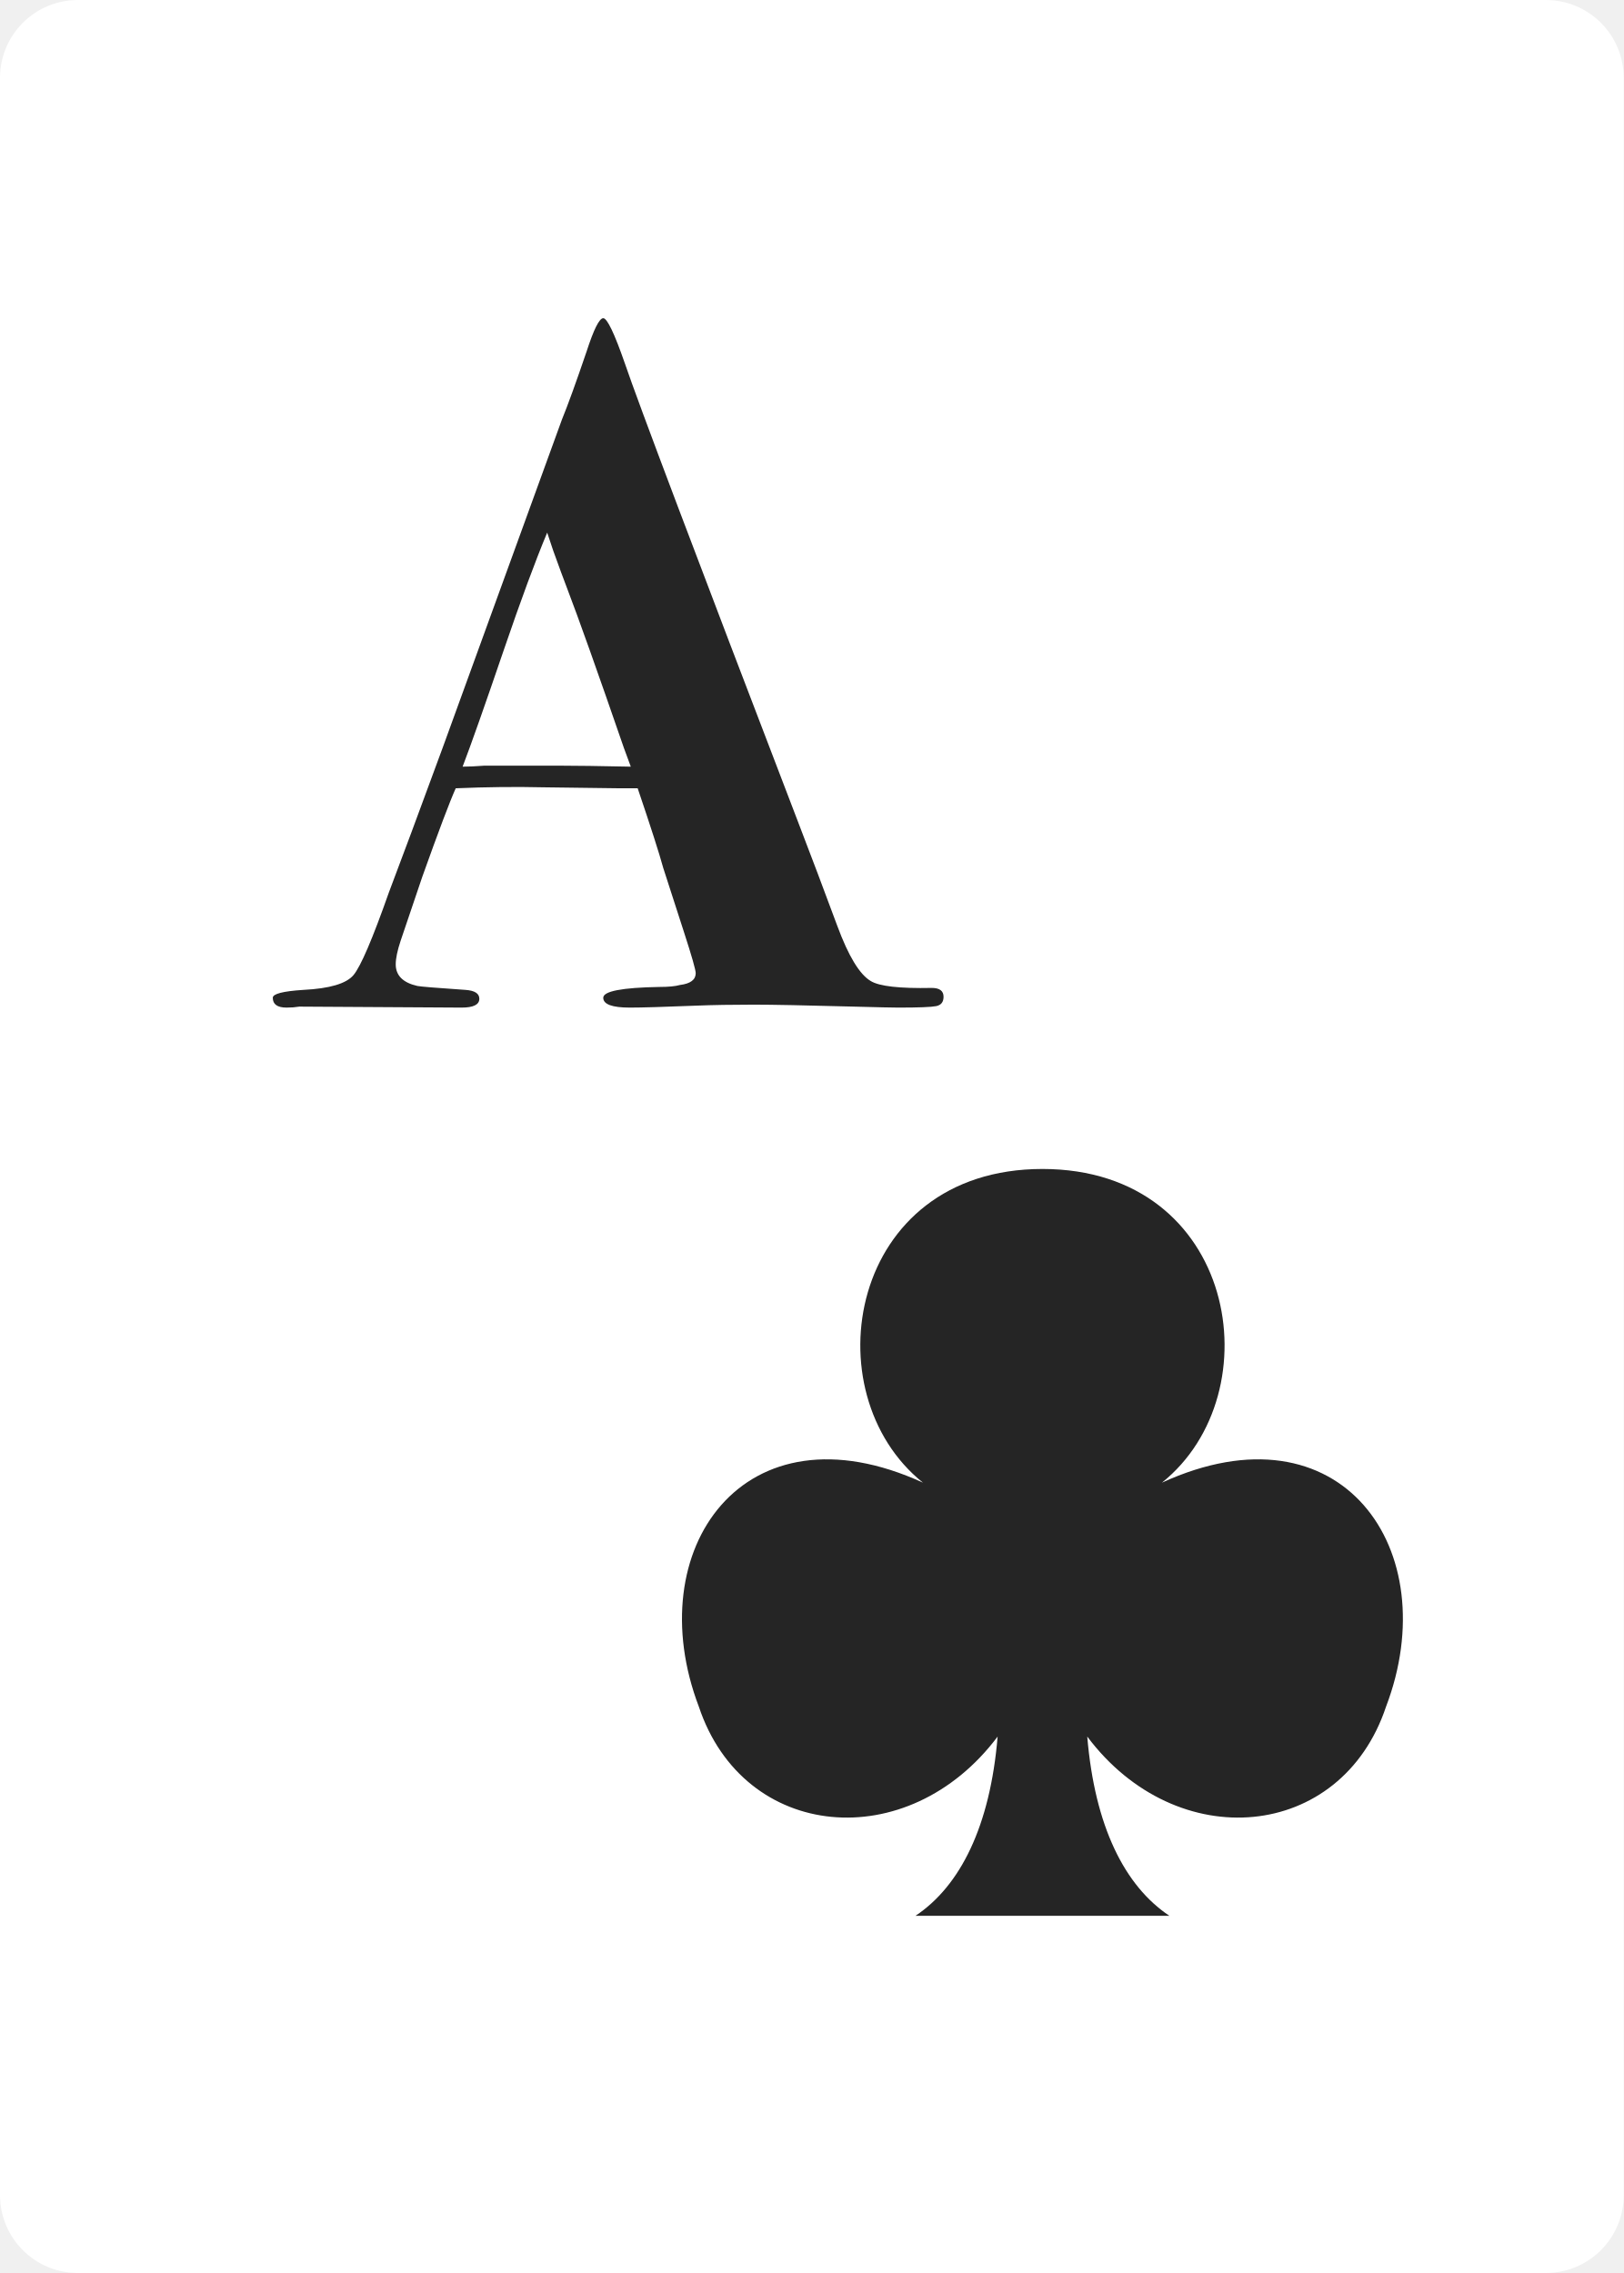
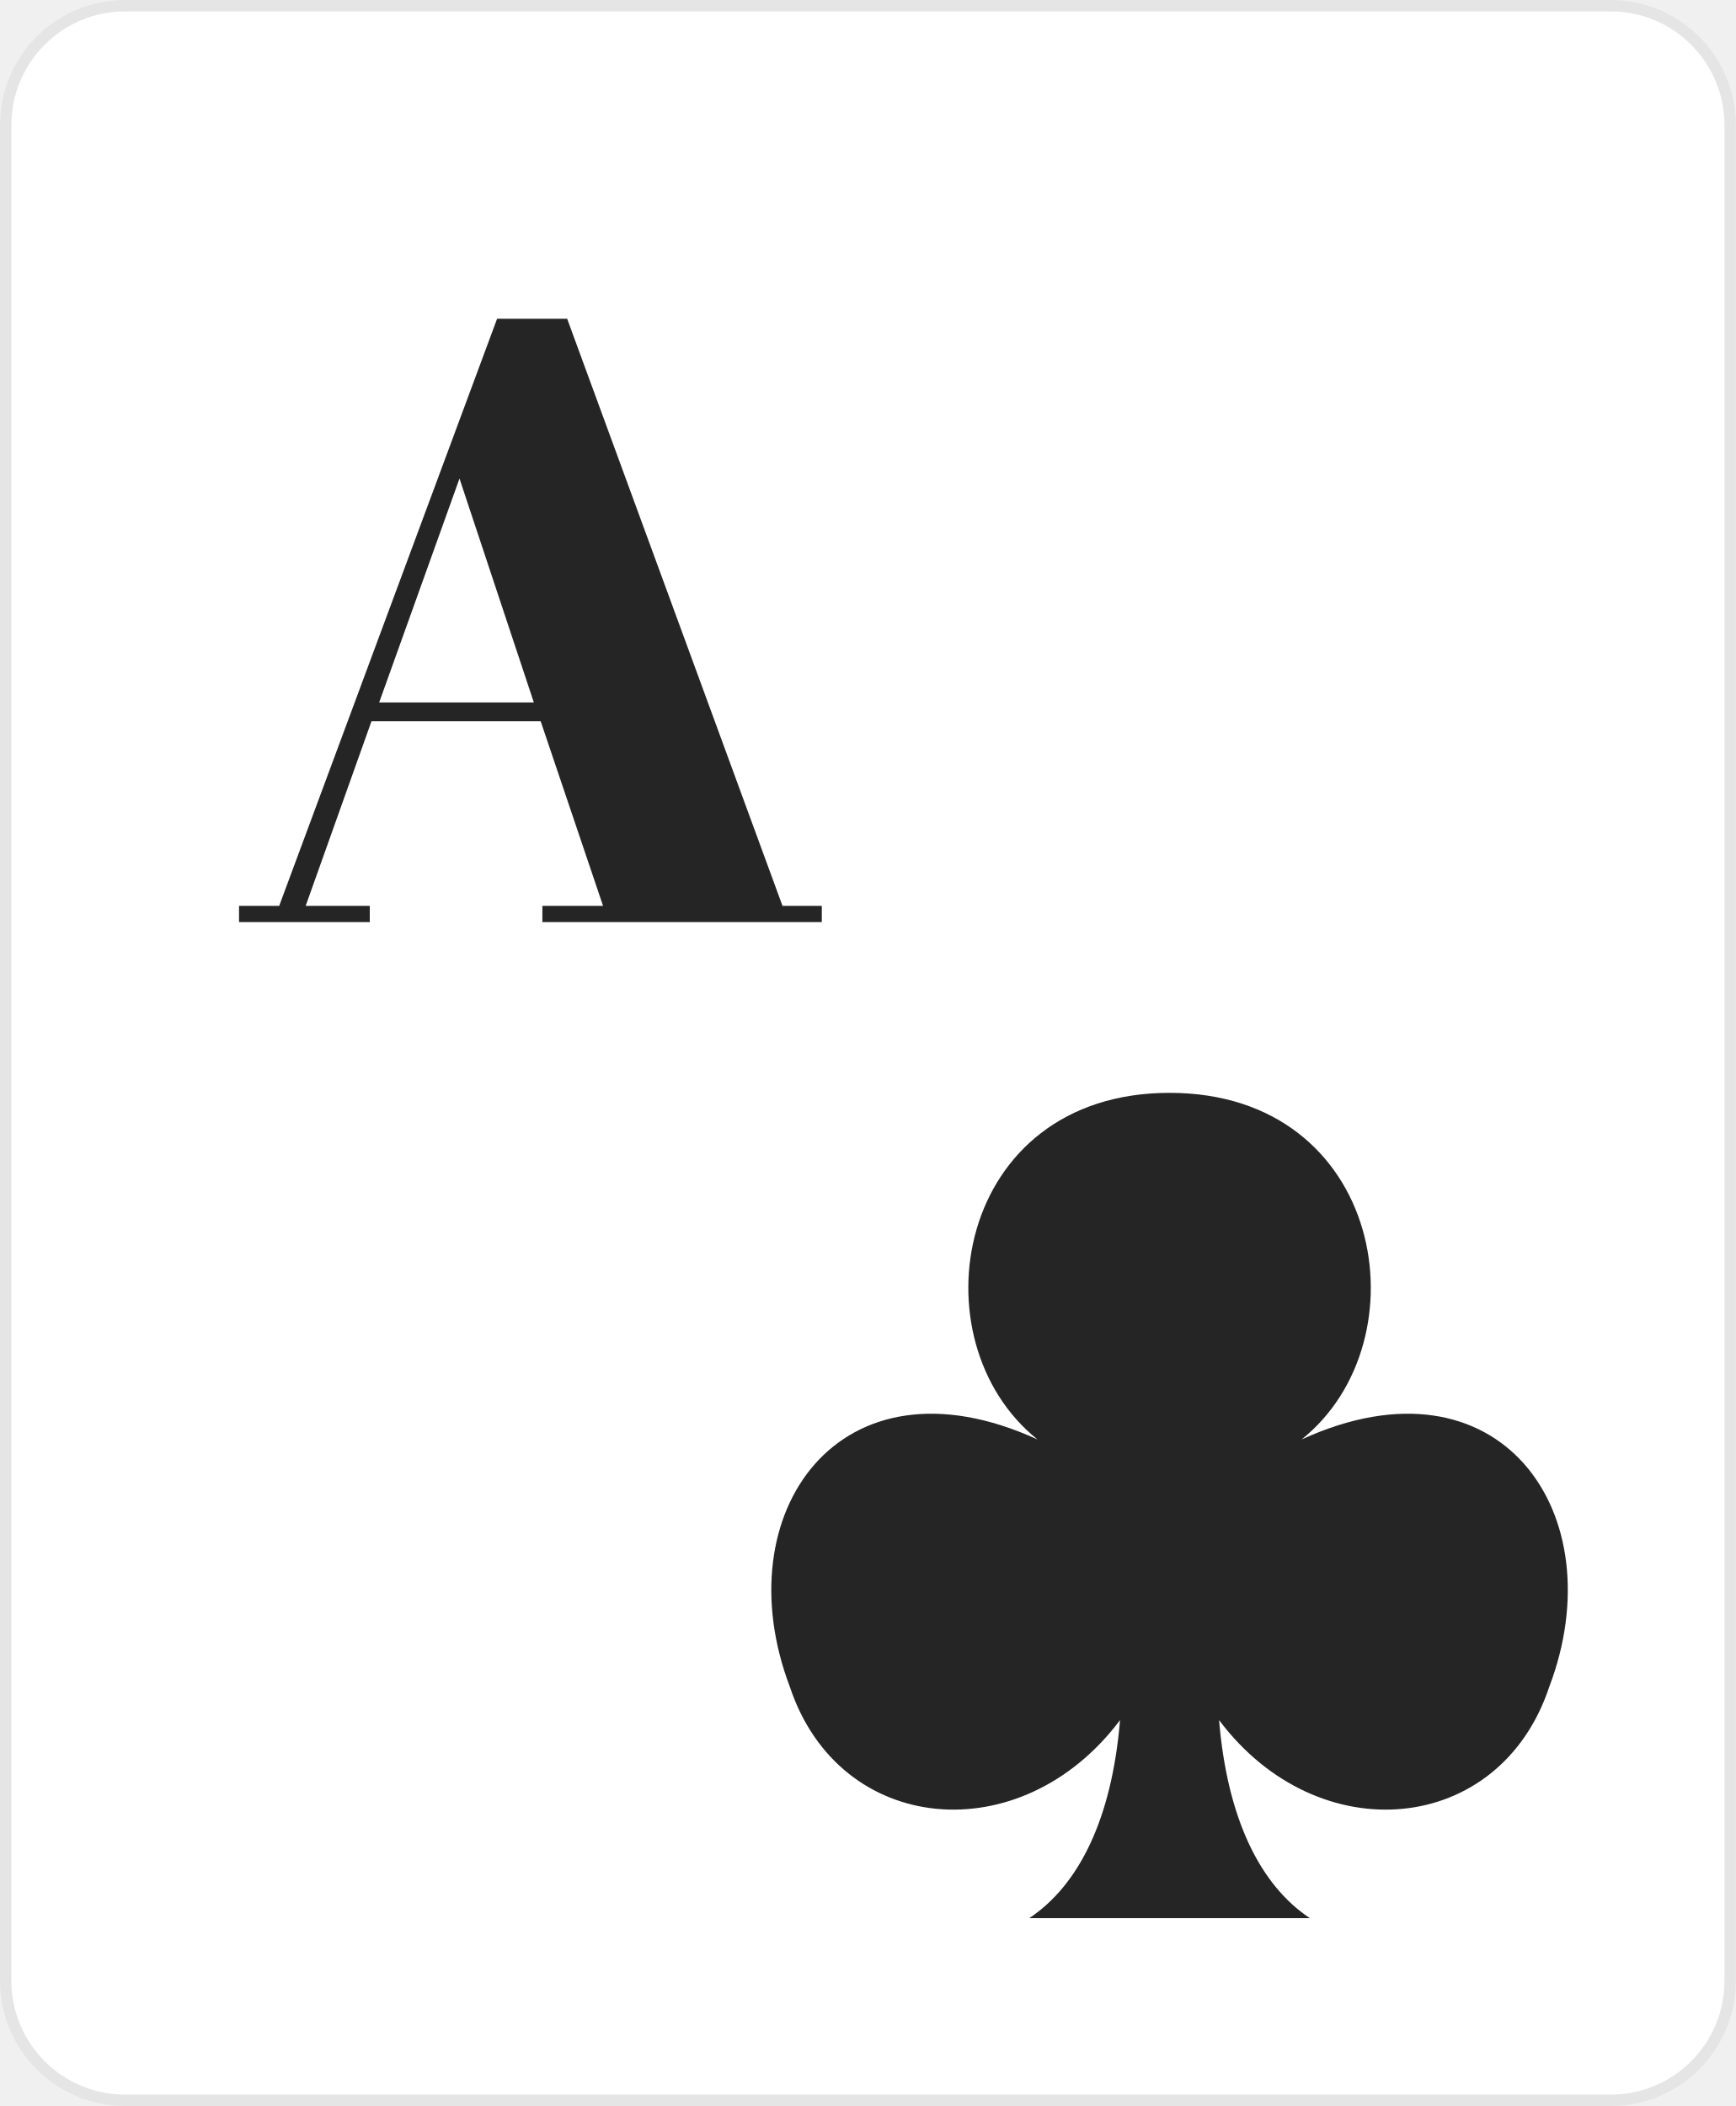
- <svg xmlns="http://www.w3.org/2000/svg" width="250" height="350" viewBox="0 0 250 350">
-   <rect width="250" height="350" rx="12" fill="#fff" />
+ <svg xmlns="http://www.w3.org/2000/svg" width="305" height="370" viewBox="0 0 305 370">
+   <rect x="1" y="1" width="303" height="368" rx="21" fill="#fff" stroke="#e5e5e5" stroke-width="2" />
  <g fill="#252525">
-     <path d="M685 -10Q685 -2 677.5 -0.5Q670 1 639 1Q631 1 594 0Q520 -2 492 -2Q459 -2 434 -1Q384 1 366 1Q339 1 339 -9Q339 -19 396 -20Q410 -20 417 -22Q433 -24 433 -34Q433 -39 421 -76L400 -141Q394 -163 374 -222H356L278 -223Q236 -224 189 -222Q180 -202 155 -132L133 -67Q128 -52 128 -43Q128 -26 150 -21Q155 -20 199 -17Q213 -16 213 -8Q213 1 195 1L30 0Q24 1 17 1Q3 1 3 -9Q3 -15 34 -17Q74 -19 85.0 -32.0Q96 -45 121 -116Q140 -166 176 -264L297 -597Q306 -619 322 -666Q333 -700 339 -700Q345 -700 361 -654Q381 -595 537 -188Q557 -136 577 -82Q594 -36 611 -26Q624 -18 673 -19Q685 -19 685 -10ZM367 -244Q366 -247 360 -263Q320 -379 302 -426Q297 -439 288 -464L282 -482Q264 -439 238 -363Q209 -278 196 -244Q205 -244 218 -245Q230 -245 240 -245H296Q319 -245 367 -244Z" transform="matrix(0.151429 0 0 0.151429 41.546 155.000)" />
-     <path d="M50 0C24 0 19 30 34 42C10 31 -4 51 4 72C10 90 32 92 44 76C43 88 39 96 33 100H67C61 96 57 88 56 76C68 92 90 90 96 72C104 51 90 31 66 42C81 30 76 0 50 0Z" transform="translate(103 180) scale(1.15)" />
+     <path d="M432 -19 359 -235H161L84 -19H159V0H6V-19H53L308 -706H390L642 -19H688V0H361V-19ZM264 -519 170 -257H351Z" transform="matrix(0.150142 0 0 0.150142 41.099 162.000)" />
+     <path d="M50 0C24 0 19 30 34 42C10 31 -4 51 4 72C10 90 32 92 44 76C43 88 39 96 33 100H67C61 96 57 88 56 76C68 92 90 90 96 72C104 51 90 31 66 42C81 30 76 0 50 0Z" transform="translate(133 192) scale(1.45)" />
  </g>
</svg>
